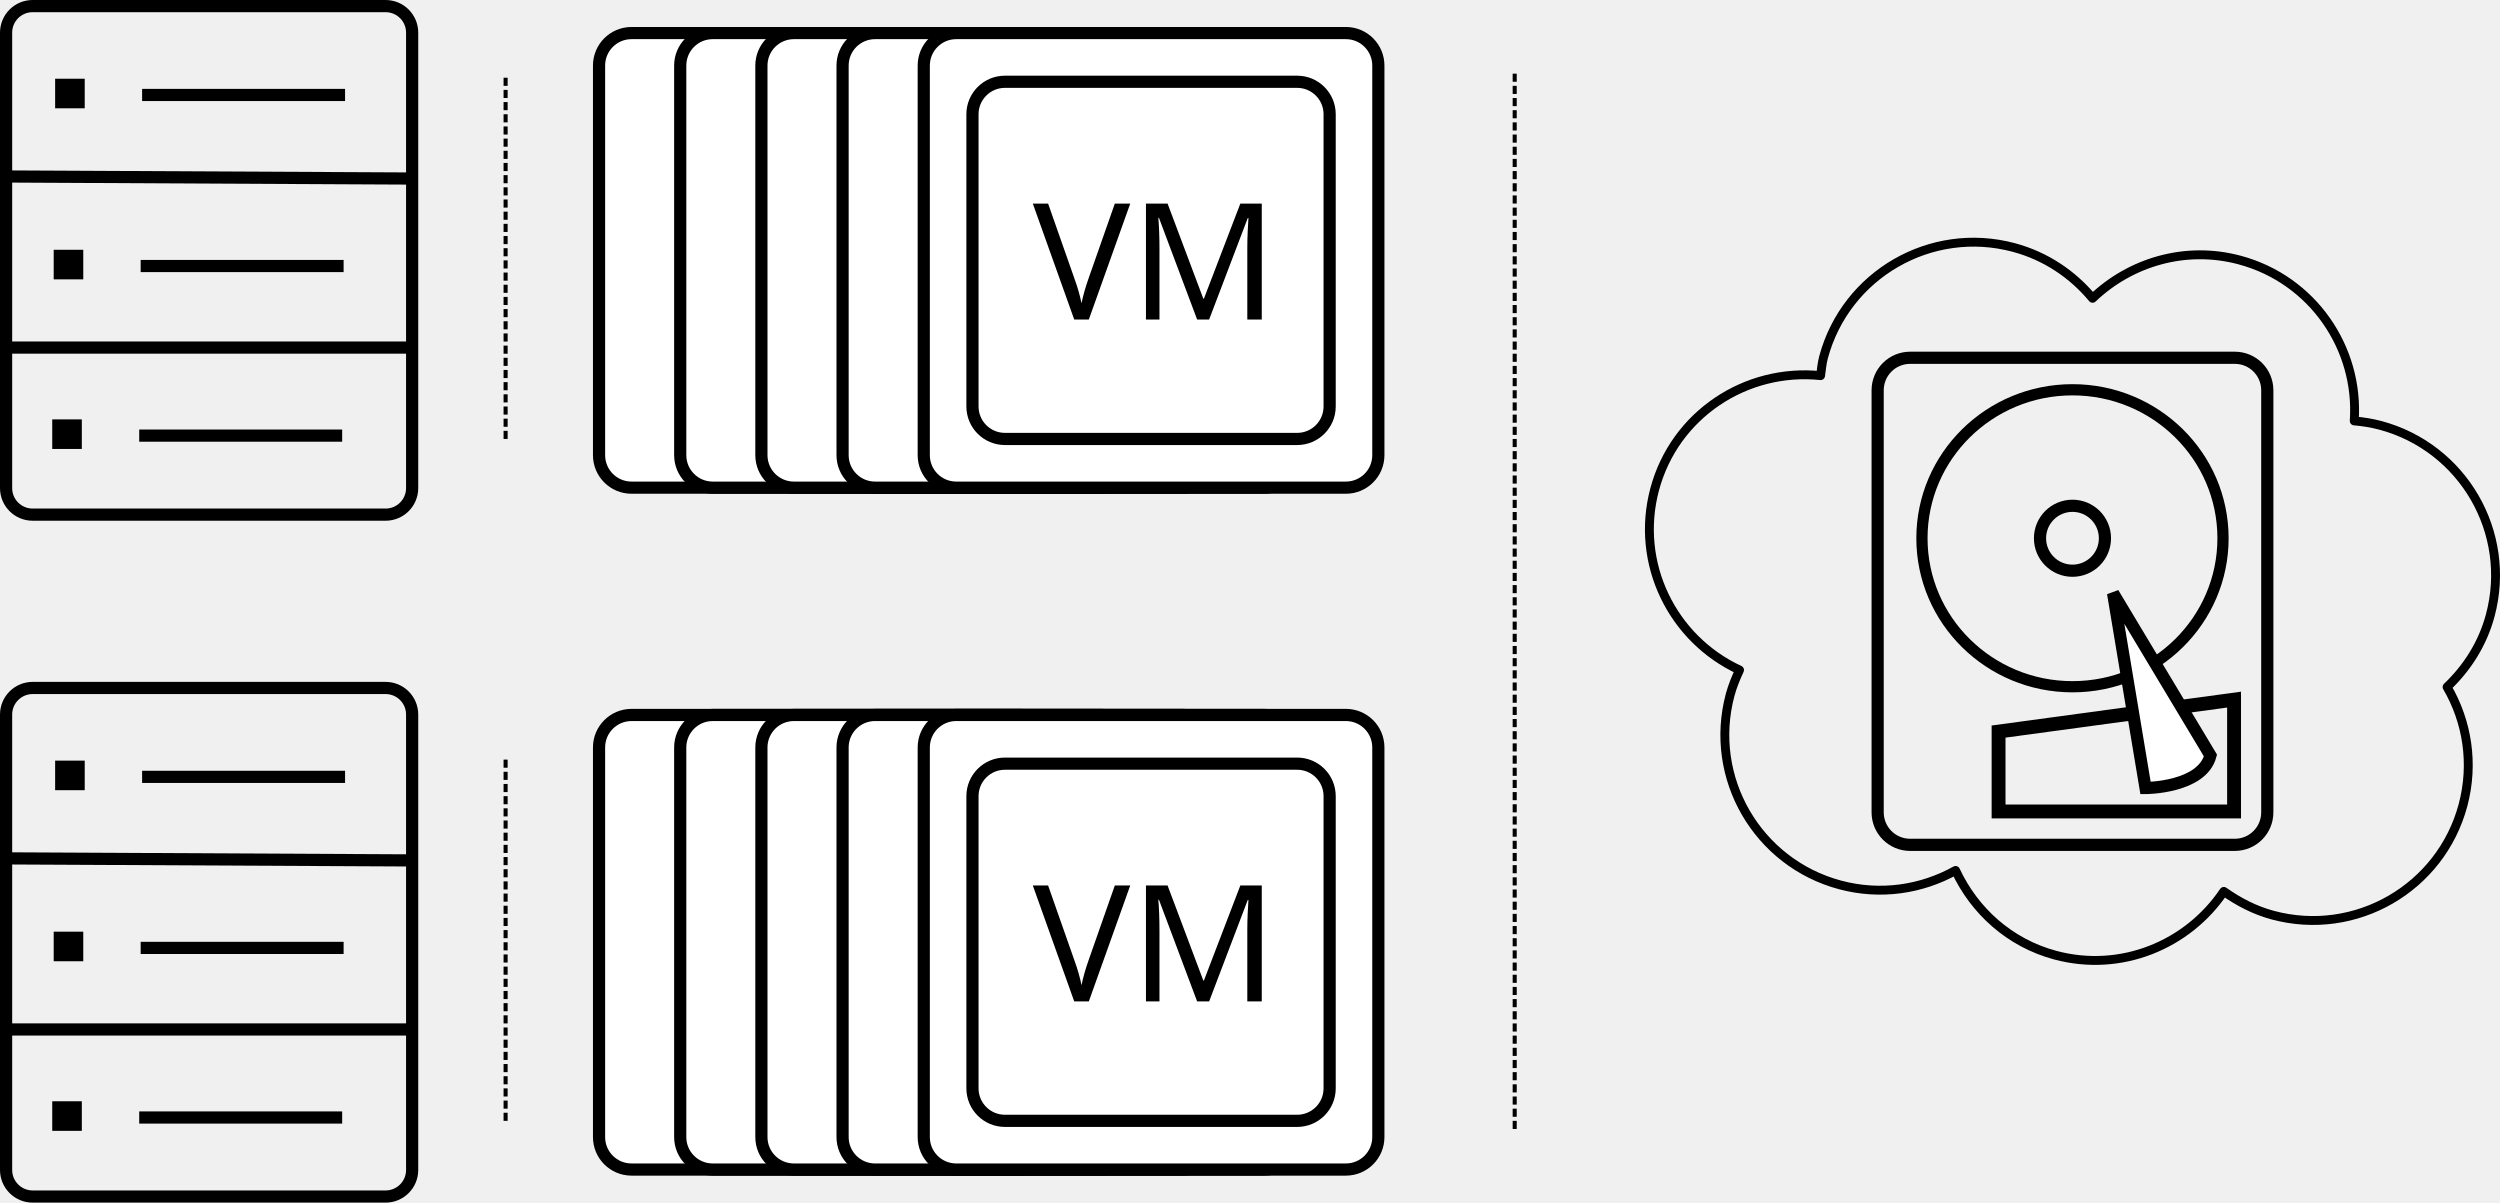
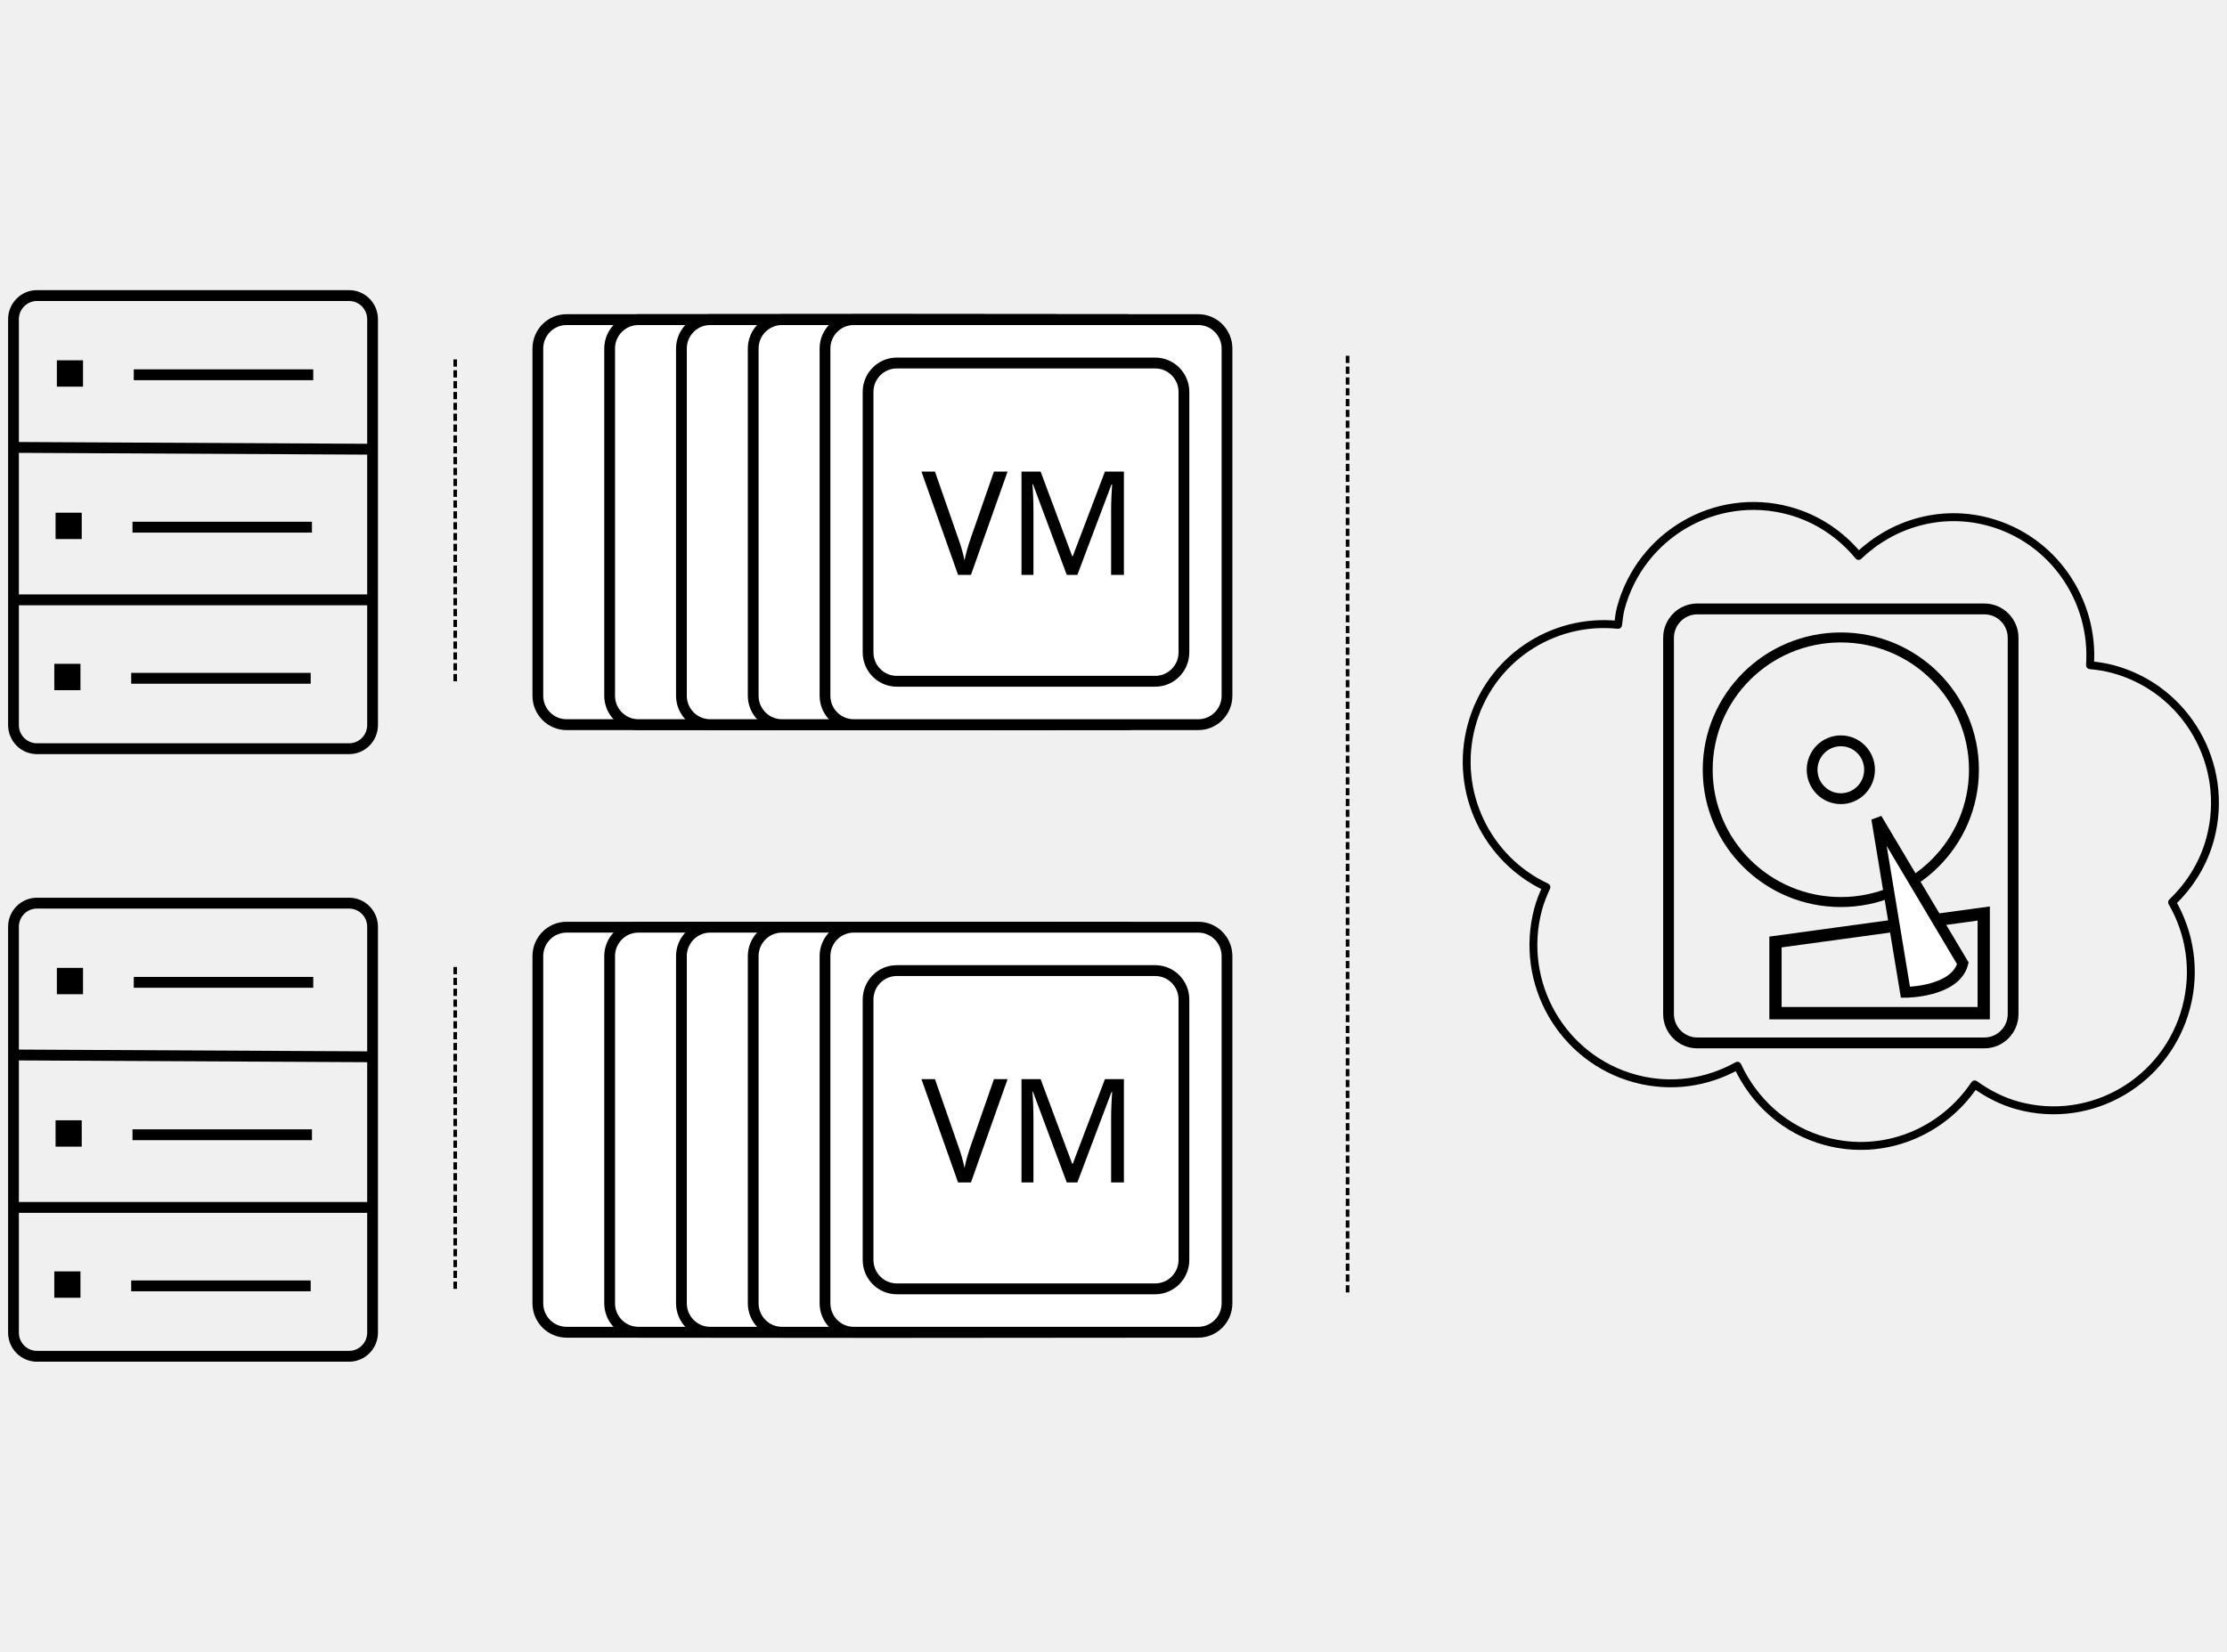
- <svg xmlns="http://www.w3.org/2000/svg" width="615.937" height="296.296" id="svg5421" version="1.1" viewBox="0 0 615.937 296.296">
+ <svg xmlns="http://www.w3.org/2000/svg" width="155mm" height="115mm" id="svg5421" version="1.1" viewBox="0 0 549.213 407.48">
  <defs id="defs5423" />
-   <g id="layer1" transform="translate(-125.7135,-301.0877)">
-     <g id="g7342" transform="translate(-45.96189,14)">
+   <g id="layer1" transform="translate(-125.7135,-189.9039)">
+     <g id="g7342" transform="matrix(0.8851825,0,0,0.892119,-24.25252,5.361778)">
      <path style="opacity:1;fill:none;fill-opacity:1;stroke:#000000;stroke-width:2.191;stroke-linecap:butt;stroke-linejoin:round;stroke-miterlimit:4;stroke-dasharray:none;stroke-dashoffset:0;stroke-opacity:1" id="path4952-4" d="m 723.468,351.156 c -13.369,-3.582 -26.897,0.517 -36.237,9.423 -4.88,-5.865 -11.487,-10.392 -19.412,-12.515 -20.396,-5.465 -41.407,6.666 -46.873,27.062 -0.402,1.499 -0.507,3.006 -0.723,4.505 -18.368,-1.909 -35.943,9.589 -40.873,27.991 -4.886,18.234 4.334,36.878 20.905,44.544 -0.901,1.953 -1.741,3.966 -2.316,6.113 -5.465,20.396 6.678,41.362 27.074,46.827 9.99,2.677 20.086,1.105 28.467,-3.561 4.619,9.881 13.23,17.834 24.583,20.876 16.197,4.34 32.633,-2.535 41.507,-15.712 3.594,2.545 7.59,4.649 12.09,5.856 20.396,5.465 41.362,-6.678 46.827,-27.074 2.748,-10.256 1.048,-20.635 -3.913,-29.142 4.91,-4.682 8.753,-10.612 10.636,-17.639 5.465,-20.396 -6.678,-41.363 -27.074,-46.828 -2.147,-0.575 -4.298,-0.899 -6.439,-1.096 1.269,-17.911 -10.242,-34.81 -28.228,-39.629 z" />
      <g transform="translate(18.16358,-131.7646)" id="g7334">
        <rect style="fill:none;fill-opacity:1;stroke:#000000;stroke-width:3;stroke-miterlimit:4;stroke-dasharray:none;stroke-opacity:1" id="rect4814" width="96" height="120" x="616.117" y="507" rx="8" ry="8" />
        <g id="g4826" transform="translate(599.1475,-421.3617)">
          <ellipse ry="36.583" rx="37.088" cy="972.827" cx="64.97" id="path4820" style="fill:none;fill-opacity:1;stroke:#000000;stroke-width:2.763;stroke-miterlimit:4;stroke-dasharray:none;stroke-opacity:1" />
          <circle r="8" cy="972.827" cx="64.97" id="path4824" style="fill:none;fill-opacity:1;stroke:#000000;stroke-width:3;stroke-miterlimit:4;stroke-dasharray:none;stroke-opacity:1" />
        </g>
        <path style="fill:none;fill-rule:evenodd;stroke:#000000;stroke-width:3.418;stroke-linecap:butt;stroke-linejoin:miter;stroke-miterlimit:4;stroke-dasharray:none;stroke-opacity:1" d="m 703.93,591.219 0,27.558 -58.02,0 0,-19.684 z" id="path5376" />
        <path style="fill:#ffffff;fill-opacity:1;fill-rule:evenodd;stroke:#000000;stroke-width:3;stroke-linecap:butt;stroke-linejoin:miter;stroke-miterlimit:4;stroke-dasharray:none;stroke-opacity:1" d="m 698.117,605 -24,-40 8,48 c 0,0 13.856,0 16,-8 z" id="path4832" />
      </g>
    </g>
-     <g id="g9580">
+     <g id="g9580" transform="matrix(0.8851825,0,0,0.892119,16.43214,-7.127886)">
      <g id="g9502">
        <g transform="translate(278.8857,-25.42217)" id="g9295">
          <rect rx="8" ry="8" y="334.658" x="-5.582" height="112" width="112" id="rect6619" style="fill:#ffffff;fill-opacity:1;stroke:#000000;stroke-width:3;stroke-miterlimit:4;stroke-dasharray:none;stroke-opacity:1" />
          <rect style="fill:#ffffff;fill-opacity:1;stroke:#000000;stroke-width:3;stroke-miterlimit:4;stroke-dasharray:none;stroke-opacity:1" id="rect6621" width="112" height="112" x="14.418" y="334.658" ry="8" rx="8" />
          <rect rx="8" ry="8" y="334.658" x="34.418" height="112" width="112" id="rect6623" style="fill:#ffffff;fill-opacity:1;stroke:#000000;stroke-width:3;stroke-miterlimit:4;stroke-dasharray:none;stroke-opacity:1" />
          <rect style="fill:#ffffff;fill-opacity:1;stroke:#000000;stroke-width:3;stroke-miterlimit:4;stroke-dasharray:none;stroke-opacity:1" id="rect6625" width="112" height="112" x="54.418" y="334.658" ry="8" rx="8" />
          <g transform="translate(-216.3714,62.39272)" id="g6605">
            <rect style="fill:#ffffff;fill-opacity:1;stroke:#000000;stroke-width:3;stroke-miterlimit:4;stroke-dasharray:none;stroke-opacity:1" id="rect4235" width="112" height="112" x="290.79" y="272.265" ry="8" rx="8" />
            <rect style="fill:none;fill-opacity:1;stroke:#000000;stroke-width:3;stroke-miterlimit:4;stroke-dasharray:none;stroke-opacity:1" id="rect4777" width="88" height="88" x="302.79" y="284.265" rx="8" ry="8" />
            <text xml:space="preserve" style="font-style:normal;font-weight:normal;font-size:40px;line-height:125%;font-family:Sans;letter-spacing:0px;word-spacing:0px;fill:#000000;fill-opacity:1;stroke:none;stroke-width:1px;stroke-linecap:butt;stroke-linejoin:miter;stroke-opacity:1" x="317.659" y="342.845" id="text4779">
              <tspan id="tspan4781" x="317.659" y="342.845">VM</tspan>
            </text>
          </g>
        </g>
        <path style="fill:none;fill-rule:evenodd;stroke:#000000;stroke-width:1;stroke-linecap:butt;stroke-linejoin:miter;stroke-miterlimit:4;stroke-dasharray:2, 1;stroke-dashoffset:0;stroke-opacity:1" d="m 250.28,320.236 0,90" id="path9368" />
        <g id="g7417" transform="translate(-17.53196,-31.87238)">
          <rect ry="6.54" rx="6.54" style="fill:none;stroke:#000000;stroke-width:3;stroke-miterlimit:4;stroke-dasharray:none;stroke-opacity:1" y="334.46" x="144.746" height="125.296" width="100.043" id="rect3344" />
          <path id="path4148" d="m 144.764,418.594 99.753,0" style="fill:none;fill-rule:evenodd;stroke:#000000;stroke-width:3;stroke-linecap:butt;stroke-linejoin:miter;stroke-miterlimit:4;stroke-dasharray:none;stroke-opacity:1" />
          <path id="path4150" d="m 144.764,376.441 100.005,0.505" style="fill:none;fill-rule:evenodd;stroke:#000000;stroke-width:3;stroke-linecap:butt;stroke-linejoin:miter;stroke-miterlimit:4;stroke-dasharray:none;stroke-opacity:1" />
          <g transform="translate(292.6171,-623.8617)" id="g4190">
            <rect style="fill:#000000;fill-opacity:1;stroke:#000000;stroke-width:3;stroke-miterlimit:4;stroke-dasharray:none;stroke-opacity:1" id="rect4182" width="4.286" height="4.286" x="-134.286" y="977.719" />
            <path style="fill:none;fill-rule:evenodd;stroke:#000000;stroke-width:3;stroke-linecap:butt;stroke-linejoin:miter;stroke-miterlimit:4;stroke-dasharray:none;stroke-opacity:1" d="m -114.357,980.219 50,0" id="path4188" />
          </g>
          <g id="g4194" transform="translate(292.2599,-581.7189)">
            <rect y="977.719" x="-134.286" height="4.286" width="4.286" id="rect4196" style="fill:#000000;fill-opacity:1;stroke:#000000;stroke-width:3;stroke-miterlimit:4;stroke-dasharray:none;stroke-opacity:1" />
            <path id="path4198" d="m -114.357,980.219 50,0" style="fill:none;fill-rule:evenodd;stroke:#000000;stroke-width:3;stroke-linecap:butt;stroke-linejoin:miter;stroke-miterlimit:4;stroke-dasharray:none;stroke-opacity:1" />
          </g>
          <g transform="translate(291.9028,-539.9332)" id="g4200">
            <rect style="fill:#000000;fill-opacity:1;stroke:#000000;stroke-width:3;stroke-miterlimit:4;stroke-dasharray:none;stroke-opacity:1" id="rect4202" width="4.286" height="4.286" x="-134.286" y="977.719" />
            <path style="fill:none;fill-rule:evenodd;stroke:#000000;stroke-width:3;stroke-linecap:butt;stroke-linejoin:miter;stroke-miterlimit:4;stroke-dasharray:none;stroke-opacity:1" d="m -114.357,980.219 50,0" id="path4204" />
          </g>
        </g>
      </g>
      <g transform="translate(0,168)" id="g9528">
        <g id="g9530" transform="translate(278.8857,-25.42217)">
          <rect style="fill:#ffffff;fill-opacity:1;stroke:#000000;stroke-width:3;stroke-miterlimit:4;stroke-dasharray:none;stroke-opacity:1" id="rect9532" width="112" height="112" x="-5.582" y="334.658" ry="8" rx="8" />
          <rect rx="8" ry="8" y="334.658" x="14.418" height="112" width="112" id="rect9534" style="fill:#ffffff;fill-opacity:1;stroke:#000000;stroke-width:3;stroke-miterlimit:4;stroke-dasharray:none;stroke-opacity:1" />
          <rect style="fill:#ffffff;fill-opacity:1;stroke:#000000;stroke-width:3;stroke-miterlimit:4;stroke-dasharray:none;stroke-opacity:1" id="rect9536" width="112" height="112" x="34.418" y="334.658" ry="8" rx="8" />
          <rect rx="8" ry="8" y="334.658" x="54.418" height="112" width="112" id="rect9538" style="fill:#ffffff;fill-opacity:1;stroke:#000000;stroke-width:3;stroke-miterlimit:4;stroke-dasharray:none;stroke-opacity:1" />
          <g id="g9540" transform="translate(-216.3714,62.39272)">
            <rect rx="8" ry="8" y="272.265" x="290.79" height="112" width="112" id="rect9542" style="fill:#ffffff;fill-opacity:1;stroke:#000000;stroke-width:3;stroke-miterlimit:4;stroke-dasharray:none;stroke-opacity:1" />
            <rect ry="8" rx="8" y="284.265" x="302.79" height="88" width="88" id="rect9544" style="fill:none;fill-opacity:1;stroke:#000000;stroke-width:3;stroke-miterlimit:4;stroke-dasharray:none;stroke-opacity:1" />
            <text id="text9546" y="342.845" x="317.659" style="font-style:normal;font-weight:normal;font-size:40px;line-height:125%;font-family:Sans;letter-spacing:0px;word-spacing:0px;fill:#000000;fill-opacity:1;stroke:none;stroke-width:1px;stroke-linecap:butt;stroke-linejoin:miter;stroke-opacity:1" xml:space="preserve">
              <tspan y="342.845" x="317.659" id="tspan9548">VM</tspan>
            </text>
          </g>
        </g>
        <path id="path9550" d="m 250.28,320.236 0,90" style="fill:none;fill-rule:evenodd;stroke:#000000;stroke-width:1;stroke-linecap:butt;stroke-linejoin:miter;stroke-miterlimit:4;stroke-dasharray:2, 1;stroke-dashoffset:0;stroke-opacity:1" />
        <g transform="translate(-17.53196,-31.87238)" id="g9552">
          <rect id="rect9554" width="100.043" height="125.296" x="144.746" y="334.46" style="fill:none;stroke:#000000;stroke-width:3;stroke-miterlimit:4;stroke-dasharray:none;stroke-opacity:1" rx="6.54" ry="6.54" />
          <path style="fill:none;fill-rule:evenodd;stroke:#000000;stroke-width:3;stroke-linecap:butt;stroke-linejoin:miter;stroke-miterlimit:4;stroke-dasharray:none;stroke-opacity:1" d="m 144.764,418.594 99.753,0" id="path9556" />
          <path style="fill:none;fill-rule:evenodd;stroke:#000000;stroke-width:3;stroke-linecap:butt;stroke-linejoin:miter;stroke-miterlimit:4;stroke-dasharray:none;stroke-opacity:1" d="m 144.764,376.441 100.005,0.505" id="path9558" />
          <g id="g9560" transform="translate(292.6171,-623.8617)">
            <rect y="977.719" x="-134.286" height="4.286" width="4.286" id="rect9562" style="fill:#000000;fill-opacity:1;stroke:#000000;stroke-width:3;stroke-miterlimit:4;stroke-dasharray:none;stroke-opacity:1" />
            <path id="path9564" d="m -114.357,980.219 50,0" style="fill:none;fill-rule:evenodd;stroke:#000000;stroke-width:3;stroke-linecap:butt;stroke-linejoin:miter;stroke-miterlimit:4;stroke-dasharray:none;stroke-opacity:1" />
          </g>
          <g transform="translate(292.2599,-581.7189)" id="g9566">
            <rect style="fill:#000000;fill-opacity:1;stroke:#000000;stroke-width:3;stroke-miterlimit:4;stroke-dasharray:none;stroke-opacity:1" id="rect9568" width="4.286" height="4.286" x="-134.286" y="977.719" />
            <path style="fill:none;fill-rule:evenodd;stroke:#000000;stroke-width:3;stroke-linecap:butt;stroke-linejoin:miter;stroke-miterlimit:4;stroke-dasharray:none;stroke-opacity:1" d="m -114.357,980.219 50,0" id="path9570" />
          </g>
          <g id="g9572" transform="translate(291.9028,-539.9332)">
            <rect y="977.719" x="-134.286" height="4.286" width="4.286" id="rect9574" style="fill:#000000;fill-opacity:1;stroke:#000000;stroke-width:3;stroke-miterlimit:4;stroke-dasharray:none;stroke-opacity:1" />
            <path id="path9576" d="m -114.357,980.219 50,0" style="fill:none;fill-rule:evenodd;stroke:#000000;stroke-width:3;stroke-linecap:butt;stroke-linejoin:miter;stroke-miterlimit:4;stroke-dasharray:none;stroke-opacity:1" />
          </g>
        </g>
      </g>
    </g>
-     <path style="fill:none;fill-rule:evenodd;stroke:#000000;stroke-width:1;stroke-linecap:butt;stroke-linejoin:miter;stroke-miterlimit:4;stroke-dasharray:2, 1;stroke-dashoffset:0;stroke-opacity:1" d="m 498.896,319.236 0,260" id="path9578" />
+     <path style="fill:none;fill-rule:evenodd;stroke:#000000;stroke-width:0.889;stroke-linecap:butt;stroke-linejoin:miter;stroke-miterlimit:4;stroke-dasharray:1.777, 0.889;stroke-dashoffset:0;stroke-opacity:1" d="m 458.046,277.669 0,231.951" id="path9578" />
  </g>
</svg>
